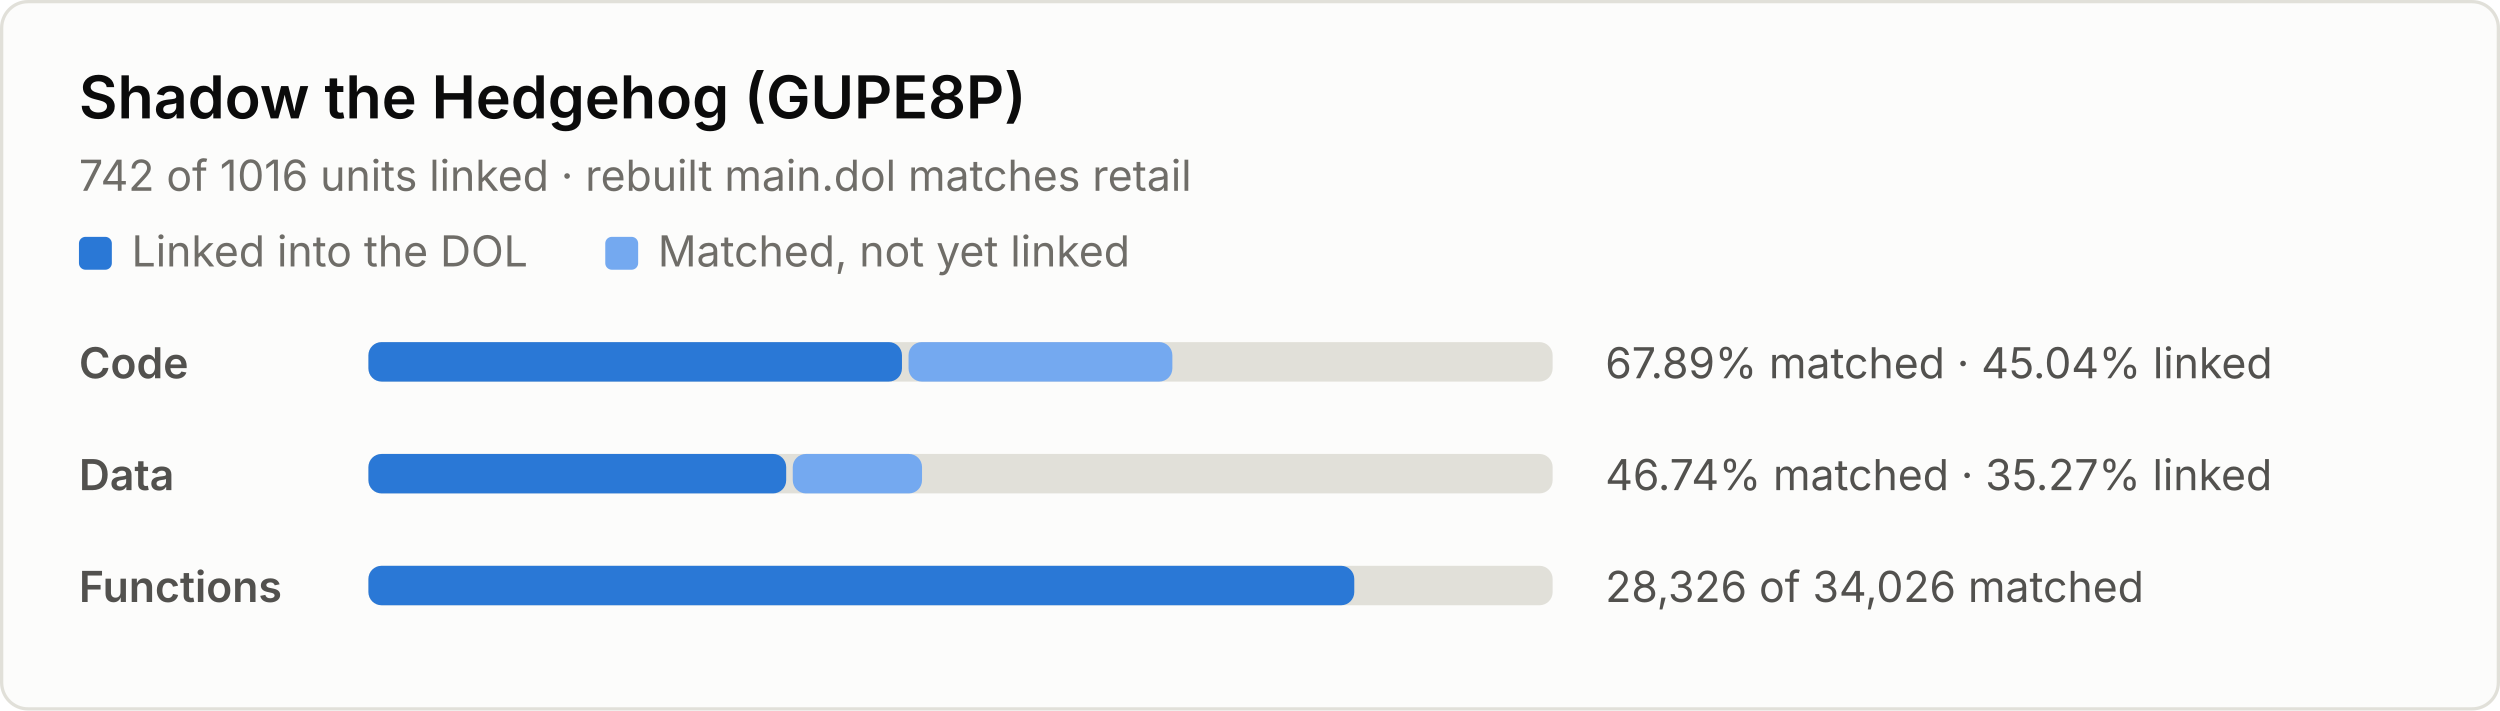
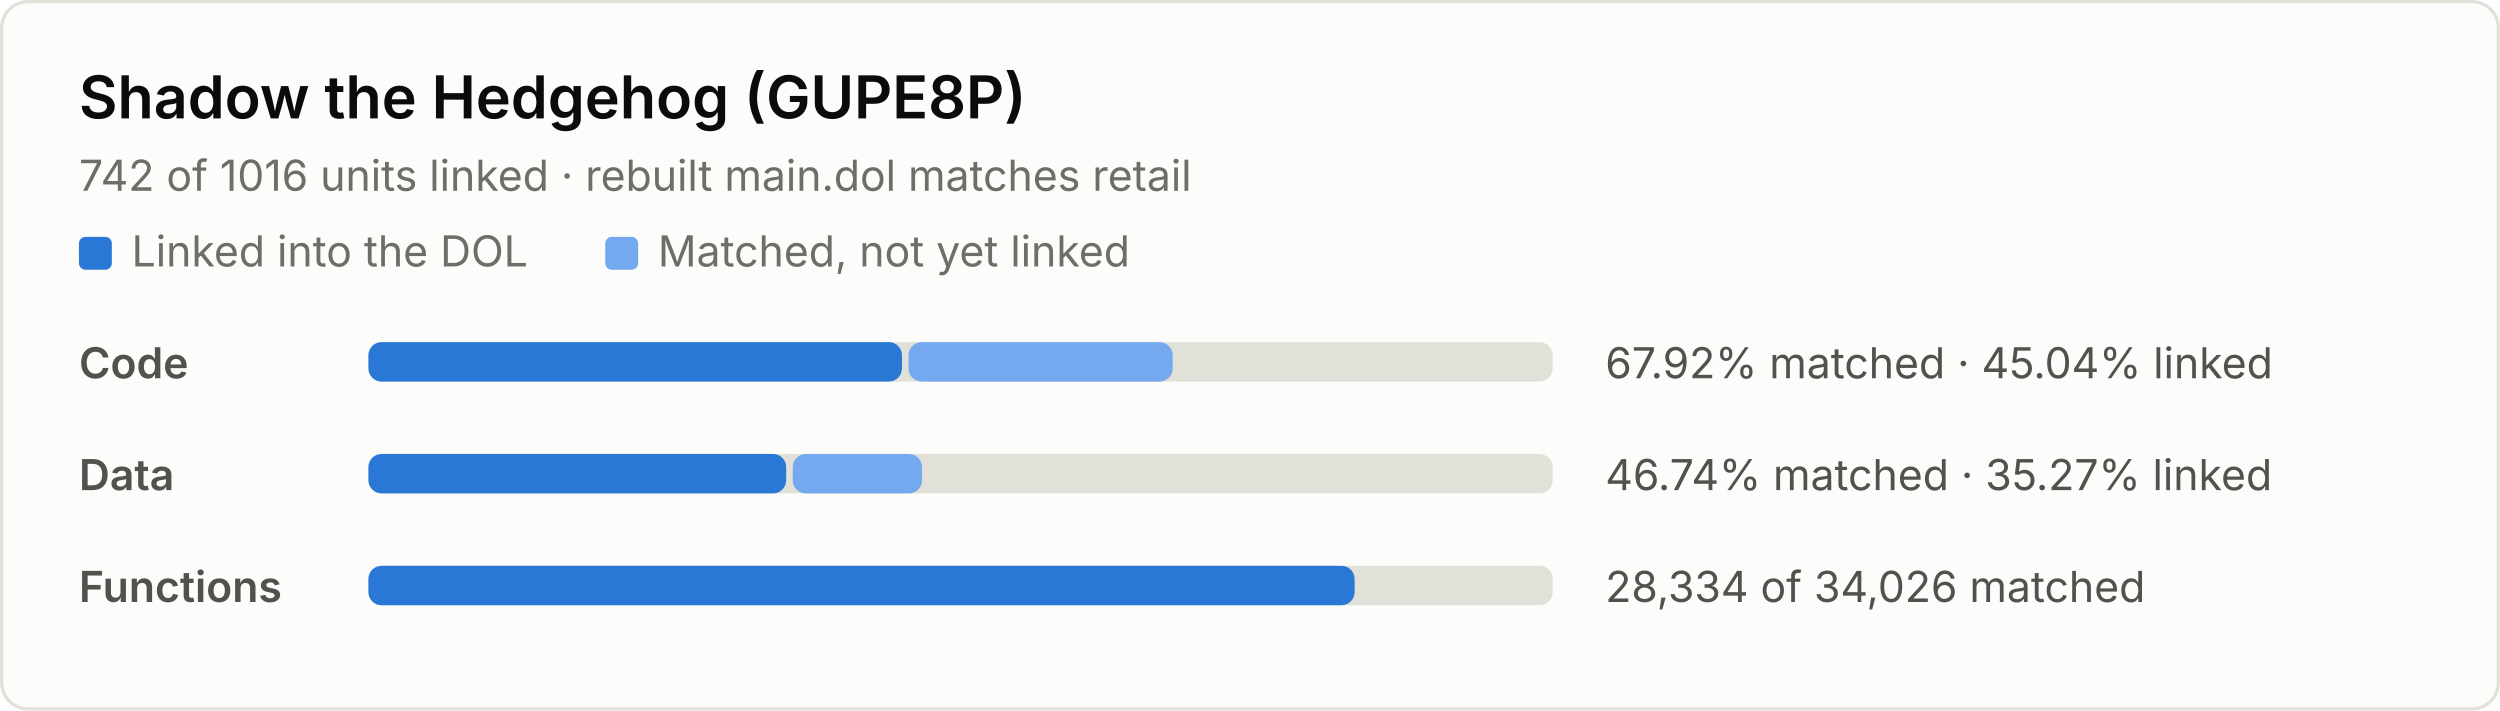
- <svg xmlns="http://www.w3.org/2000/svg" width="760" height="216" viewBox="0 0 760 216" role="img" aria-label="Decompilation progress: 67.89% of code matched, 45.04% linked">
+ <svg xmlns="http://www.w3.org/2000/svg" width="760" height="216" viewBox="0 0 760 216" role="img" aria-label="Decompilation progress: 67.92% of code matched, 45.04% linked">
  <style>
.bg { fill: #fcfcfb; stroke: #e1e0d9; }
.title { fill: #0b0b0b; font: 600 18px system-ui, -apple-system, "Segoe UI", sans-serif; }
.sub, .label, .nums, .key { font: 13px system-ui, -apple-system, "Segoe UI", sans-serif; }
.sub, .key { fill: #6f6d68; }
.label { fill: #52514e; font-weight: 600; }
.nums { fill: #52514e; font-variant-numeric: tabular-nums; }
.track { fill: #e1e0d9; }
.linked { fill: #2a78d6; }
.matched { fill: #74a9f0; }
@media (prefers-color-scheme: dark) {
  .bg { fill: #1a1a19; stroke: #2c2c2a; }
  .title { fill: #f0efec; }
  .sub, .key { fill: #9a988f; }
  .label, .nums { fill: #c3c2b7; }
  .track { fill: #2c2c2a; }
  .linked { fill: #4a94ec; }
  .matched { fill: #2260b0; }
}
</style>
  <rect class="bg" x="0.5" y="0.5" width="759" height="215" rx="8" />
  <text class="title" x="24" y="36">Shadow the Hedgehog (GUPE8P)</text>
  <text class="sub" x="24" y="58">742 of 1016 units linked · rebuilt main.dol matches retail</text>
  <rect class="linked" x="24" y="72" width="10" height="10" rx="2" />
  <text class="key" x="40" y="81">Linked into the DOL</text>
  <rect class="matched" x="184" y="72" width="10" height="10" rx="2" />
  <text class="key" x="200" y="81">Matched, not yet linked</text>
  <text class="label" x="24" y="115">Code</text>
  <rect class="track" x="112" y="104" width="360" height="12" rx="4" />
  <rect class="linked" x="112" y="104" width="162.2" height="12" rx="4" />
-   <rect class="matched" x="276.2" y="104" width="80.2" height="12" rx="4" />
-   <text class="nums" x="488" y="115">67.89% matched · 45.04% linked</text>
+   <rect class="matched" x="276.2" y="104" width="80.3" height="12" rx="4" />
+   <text class="nums" x="488" y="115">67.92% matched · 45.04% linked</text>
  <text class="label" x="24" y="149">Data</text>
  <rect class="track" x="112" y="138" width="360" height="12" rx="4" />
  <rect class="linked" x="112" y="138" width="127.0" height="12" rx="4" />
  <rect class="matched" x="241.0" y="138" width="39.3" height="12" rx="4" />
  <text class="nums" x="488" y="149">46.74% matched · 35.27% linked</text>
  <text class="label" x="24" y="183">Functions</text>
  <rect class="track" x="112" y="172" width="360" height="12" rx="4" />
-   <rect class="linked" x="112" y="172" width="299.7" height="12" rx="4" />
-   <text class="nums" x="488" y="183">28,326 of 34,026 matched</text>
+   <rect class="linked" x="112" y="172" width="299.8" height="12" rx="4" />
+   <text class="nums" x="488" y="183">28,334 of 34,026 matched</text>
</svg>
